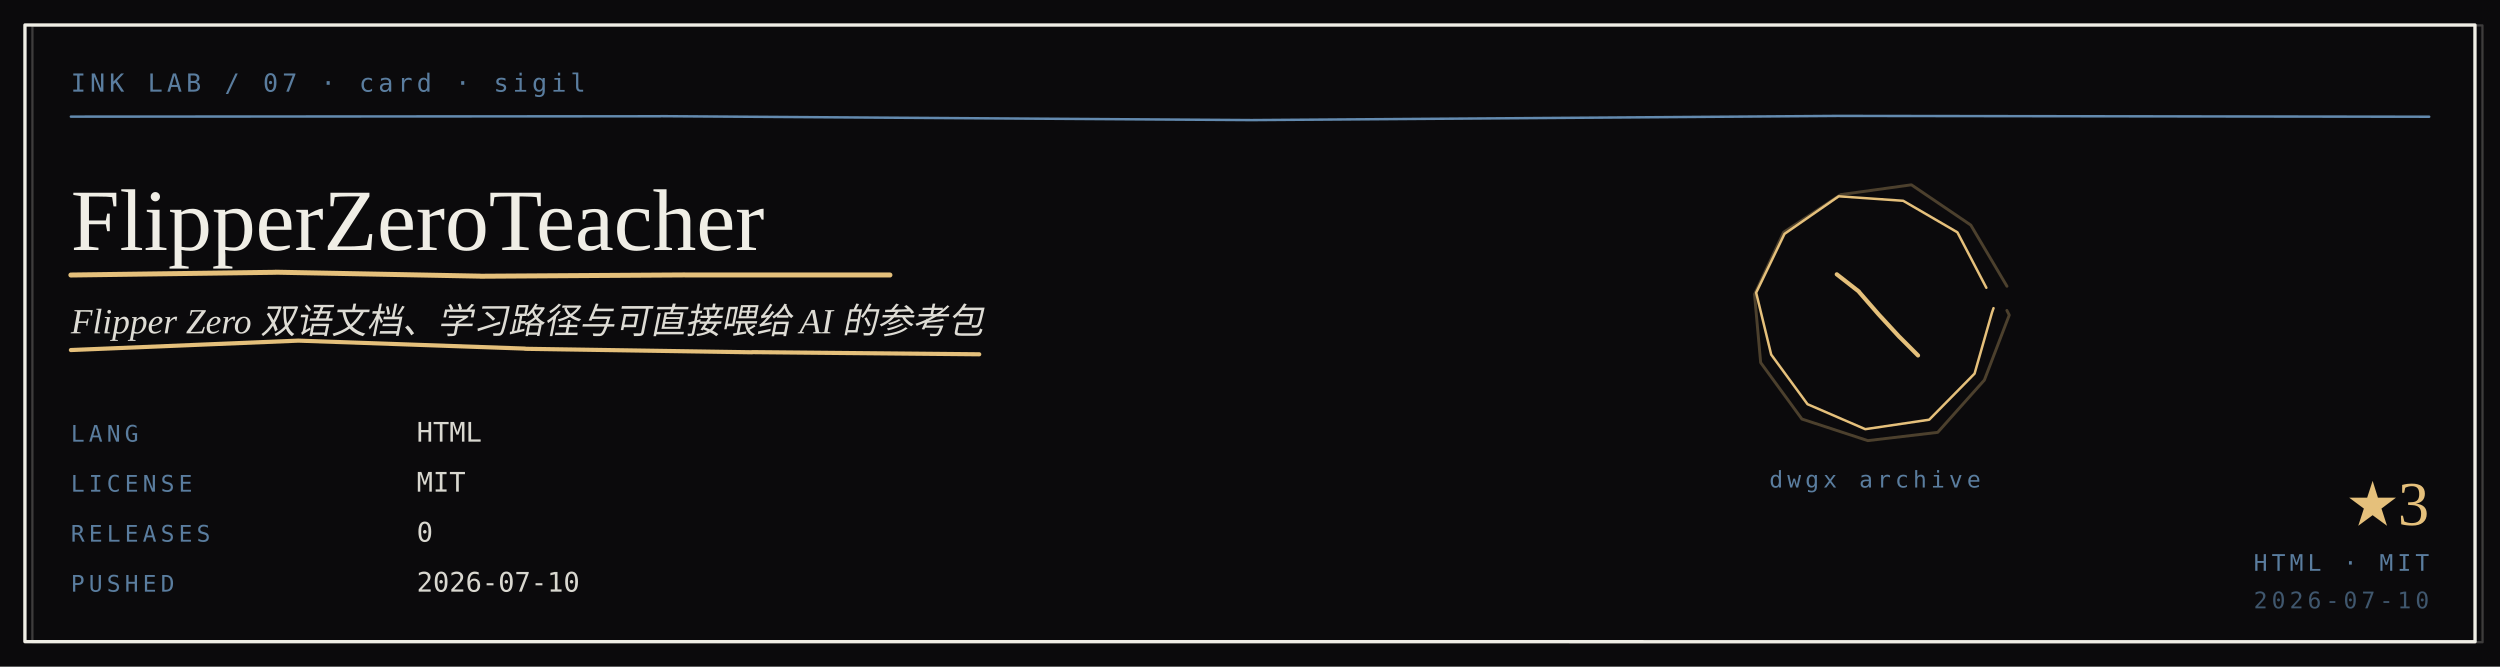
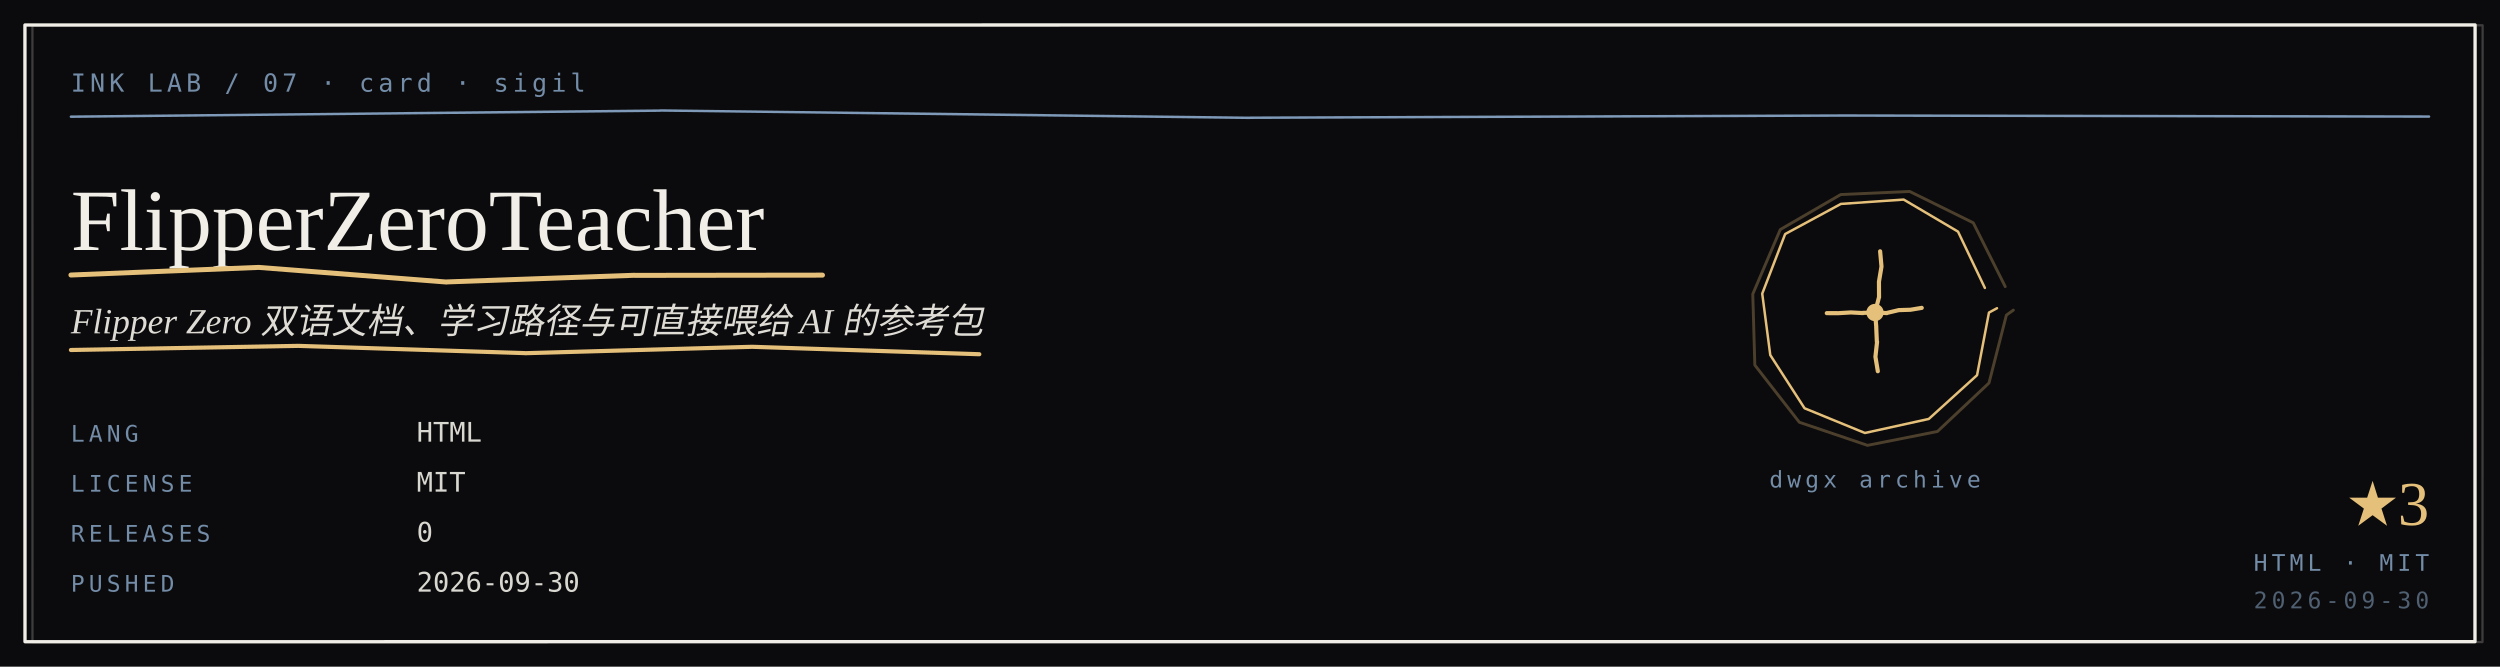
<svg xmlns="http://www.w3.org/2000/svg" width="1200" height="320" viewBox="0 0 1200 320" role="img" aria-label="FlipperZeroTeacher — Flipper Zero 双语文档、学习路径与可直接喂给 AI 的参考包" font-family="Georgia,'Iowan Old Style','Times New Roman',Times,serif">
  <rect width="1200" height="320" fill="#0B0A0C" />
-   <text x="34" y="44" font-size="12" font-family="ui-monospace,'Cascadia Mono',Consolas,'SF Mono',monospace" font-weight="400" fill="#638aaf" text-anchor="start" letter-spacing="2.0" opacity="0.9">INK LAB / 07 · card · sigil</text>
-   <path d="M34.03 55.98 L317.07 55.81 L317.07 55.76 L600.02 57.64 L600.0 57.65 L882.97 55.63 L883.07 55.64 L1166.01 56.03" fill="none" stroke="#638aaf" stroke-width="1.2" stroke-linecap="round" stroke-linejoin="round" opacity="1.0" />
+   <text x="34" y="44" font-size="12" font-family="ui-monospace,'Cascadia Mono',Consolas,'SF Mono',monospace" font-weight="400" fill="#7E9AB8" text-anchor="start" letter-spacing="2.0" opacity="0.9">INK LAB / 07 · card · sigil</text>
+   <path d="M34.04 56.01 L316.94 53.09 L317.04 53.03 L599.97 56.56 L599.93 56.51 L882.99 55.46 L883.0 55.45 L1165.93 55.95" fill="none" stroke="#7E9AB8" stroke-width="1.2" stroke-linecap="round" stroke-linejoin="round" opacity="1.0" />
  <text x="34" y="120" font-size="42" font-family="Georgia,'Iowan Old Style','Times New Roman',Times,serif" font-weight="400" fill="#f0eee6" text-anchor="start">FlipperZeroTeacher</text>
-   <path d="M34.02 132.01 L132.31 130.7 L132.22 130.65 L230.52 132.55 L230.55 132.59 L328.78 131.96 L328.79 131.97 L427.17 132.0" fill="none" stroke="#e5c07b" stroke-width="2.4" stroke-linecap="round" stroke-linejoin="round" opacity="1.0" />
+   <path d="M34.05 132.01 L124.21 128.35 L124.2 128.35 L214.38 135.38 L214.33 135.33 L304.63 132.13 L304.65 132.18 L394.78 132.06" fill="none" stroke="#e5c07b" stroke-width="2.4" stroke-linecap="round" stroke-linejoin="round" opacity="1.0" />
  <text x="34" y="160" font-size="17" font-family="Georgia,'Iowan Old Style','Times New Roman',Times,serif" font-weight="400" fill="#f0eee6" text-anchor="start" font-style="italic" opacity="0.92">Flipper Zero 双语文档、学习路径与可直接喂给 AI 的参考包</text>
-   <path d="M34.03 168.02 L143.0 163.51 L142.98 163.49 L252.03 167.33 L252.03 167.42 L361.05 169.1 L361.05 169.02 L470.03 170.06" fill="none" stroke="#e5c07b" stroke-width="2.0" stroke-linecap="round" stroke-linejoin="round" opacity="1.0" />
-   <text x="34" y="212" font-size="11" font-family="ui-monospace,'Cascadia Mono',Consolas,'SF Mono',monospace" font-weight="400" fill="#638aaf" text-anchor="start" letter-spacing="2.0" opacity="0.9">LANG</text>
+   <path d="M34.04 168.0 L142.99 166.02 L143.06 166.01 L251.98 169.5 L252.03 169.54 L361.01 166.46 L361.04 166.46 L470.07 170.03" fill="none" stroke="#e5c07b" stroke-width="2.0" stroke-linecap="round" stroke-linejoin="round" opacity="1.0" />
+   <text x="34" y="212" font-size="11" font-family="ui-monospace,'Cascadia Mono',Consolas,'SF Mono',monospace" font-weight="400" fill="#7E9AB8" text-anchor="start" letter-spacing="2.0" opacity="0.9">LANG</text>
  <text x="200" y="212" font-size="13" font-family="ui-monospace,'Cascadia Mono',Consolas,'SF Mono',monospace" font-weight="400" fill="#f0eee6" text-anchor="start" opacity="0.9">HTML</text>
-   <text x="34" y="236" font-size="11" font-family="ui-monospace,'Cascadia Mono',Consolas,'SF Mono',monospace" font-weight="400" fill="#638aaf" text-anchor="start" letter-spacing="2.0" opacity="0.9">LICENSE</text>
+   <text x="34" y="236" font-size="11" font-family="ui-monospace,'Cascadia Mono',Consolas,'SF Mono',monospace" font-weight="400" fill="#7E9AB8" text-anchor="start" letter-spacing="2.0" opacity="0.9">LICENSE</text>
  <text x="200" y="236" font-size="13" font-family="ui-monospace,'Cascadia Mono',Consolas,'SF Mono',monospace" font-weight="400" fill="#f0eee6" text-anchor="start" opacity="0.9">MIT</text>
-   <text x="34" y="260" font-size="11" font-family="ui-monospace,'Cascadia Mono',Consolas,'SF Mono',monospace" font-weight="400" fill="#638aaf" text-anchor="start" letter-spacing="2.0" opacity="0.9">RELEASES</text>
+   <text x="34" y="260" font-size="11" font-family="ui-monospace,'Cascadia Mono',Consolas,'SF Mono',monospace" font-weight="400" fill="#7E9AB8" text-anchor="start" letter-spacing="2.0" opacity="0.9">RELEASES</text>
  <text x="200" y="260" font-size="13" font-family="ui-monospace,'Cascadia Mono',Consolas,'SF Mono',monospace" font-weight="400" fill="#f0eee6" text-anchor="start" opacity="0.9">0</text>
-   <text x="34" y="284" font-size="11" font-family="ui-monospace,'Cascadia Mono',Consolas,'SF Mono',monospace" font-weight="400" fill="#638aaf" text-anchor="start" letter-spacing="2.0" opacity="0.9">PUSHED</text>
-   <text x="200" y="284" font-size="13" font-family="ui-monospace,'Cascadia Mono',Consolas,'SF Mono',monospace" font-weight="400" fill="#f0eee6" text-anchor="start" opacity="0.9">2026-07-10</text>
-   <path d="M961.7 147.8 L962.84 150.04 L950.9 181.22 L928.5 206.33 L894.93 210.3 L863.31 199.94 L843.52 172.85 L840.57 140.09 L854.52 110.29 L881.97 92.2 L915.87 87.51 L944.39 106.85 L961.74 136.2" transform="translate(1.6 1.2)" fill="none" stroke="#e5c07b" stroke-width="1.4" stroke-linecap="round" stroke-linejoin="round" opacity="0.3" />
-   <path d="M956.89 147.92 L956.15 150.03 L947.79 179.34 L926.01 201.46 L895.33 206.0 L867.6 194.01 L850.17 170.21 L842.95 140.49 L856.56 112.26 L882.58 94.22 L913.54 96.38 L939.56 111.52 L953.44 138.12" fill="none" stroke="#e5c07b" stroke-width="1.2" stroke-linecap="round" stroke-linejoin="round" opacity="1.0" />
-   <path d="M881.65 131.67 L892.31 139.98 L892.22 139.99 L901.71 150.87 L901.71 150.88 L911.78 161.79 L911.75 161.72 L920.65 170.62" fill="none" stroke="#e5c07b" stroke-width="2.0" stroke-linecap="round" stroke-linejoin="round" opacity="1.0" />
-   <text x="900" y="234" font-size="11" font-family="ui-monospace,'Cascadia Mono',Consolas,'SF Mono',monospace" font-weight="400" fill="#638aaf" text-anchor="middle" letter-spacing="2.0" opacity="0.9">dwgx archive</text>
+   <text x="34" y="284" font-size="11" font-family="ui-monospace,'Cascadia Mono',Consolas,'SF Mono',monospace" font-weight="400" fill="#7E9AB8" text-anchor="start" letter-spacing="2.0" opacity="0.9">PUSHED</text>
+   <text x="200" y="284" font-size="13" font-family="ui-monospace,'Cascadia Mono',Consolas,'SF Mono',monospace" font-weight="400" fill="#f0eee6" text-anchor="start" opacity="0.9">2026-09-30</text>
+   <path d="M964.81 147.66 L961.47 150.06 L953.11 182.64 L928.38 205.9 L894.8 212.57 L862.09 201.49 L840.72 174.06 L839.73 139.97 L852.94 108.98 L881.94 92.19 L915.07 90.71 L945.57 105.75 L960.9 136.36" transform="translate(1.6 1.2)" fill="none" stroke="#e5c07b" stroke-width="1.4" stroke-linecap="round" stroke-linejoin="round" opacity="0.3" />
+   <path d="M958.55 147.95 L954.7 150.04 L948.99 180.08 L925.82 201.09 L895.15 207.83 L866.19 195.97 L849.73 170.43 L845.87 140.96 L856.87 112.34 L883.63 97.88 L913.76 95.79 L939.85 111.18 L952.74 138.21" fill="none" stroke="#e5c07b" stroke-width="1.2" stroke-linecap="round" stroke-linejoin="round" opacity="1.0" />
+   <path d="M900.03 149.96 L900.61 156.97 L900.58 156.93 L900.89 164.08 L901.0 164.05 L900.21 171.18 L900.19 171.18 L901.35 178.19" fill="none" stroke="#e5c07b" stroke-width="2.0" stroke-linecap="round" stroke-linejoin="round" opacity="1.0" />
+   <path d="M900.04 150.03 L894.26 150.17 L894.22 150.28 L888.48 149.97 L888.45 149.97 L882.67 150.31 L882.61 150.33 L876.86 150.31" fill="none" stroke="#e5c07b" stroke-width="2.0" stroke-linecap="round" stroke-linejoin="round" opacity="1.0" />
+   <path d="M900.01 150.01 L901.91 142.69 L901.94 142.72 L901.9 135.24 L901.89 135.26 L903.12 127.92 L903.11 127.89 L902.46 120.63" fill="none" stroke="#e5c07b" stroke-width="2.0" stroke-linecap="round" stroke-linejoin="round" opacity="1.0" />
+   <path d="M900.0 149.96 L905.68 150.29 L905.68 150.21 L911.23 148.9 L911.27 148.86 L916.76 148.69 L916.81 148.72 L922.43 147.78" fill="none" stroke="#e5c07b" stroke-width="2.0" stroke-linecap="round" stroke-linejoin="round" opacity="1.0" />
+   <circle cx="900.0" cy="150.0" r="4.16" fill="#e5c07b" />
+   <text x="900" y="234" font-size="11" font-family="ui-monospace,'Cascadia Mono',Consolas,'SF Mono',monospace" font-weight="400" fill="#7E9AB8" text-anchor="middle" letter-spacing="2.0" opacity="0.9">dwgx archive</text>
  <text x="1166" y="252" font-size="30" font-family="Georgia,'Iowan Old Style','Times New Roman',Times,serif" font-weight="400" fill="#e5c07b" text-anchor="end">★3</text>
-   <text x="1166" y="274" font-size="11" font-family="ui-monospace,'Cascadia Mono',Consolas,'SF Mono',monospace" font-weight="400" fill="#638aaf" text-anchor="end" letter-spacing="2.0" opacity="0.9">HTML · MIT</text>
-   <text x="1166" y="292" font-size="11" font-family="ui-monospace,'Cascadia Mono',Consolas,'SF Mono',monospace" font-weight="400" fill="#638aaf" text-anchor="end" letter-spacing="2.0" opacity="0.6">2026-07-10</text>
-   <path d="M11.98 11.99 L1187.98 12.0 L1188.02 308.03 L11.96 307.99 Z" fill="none" stroke="#f0eee6" stroke-width="1.6" stroke-linecap="round" stroke-linejoin="round" opacity="1.0" />
-   <path d="M13.96 10.98 L1189.97 10.99 L1190.03 307.06 L13.94 306.98 Z" transform="translate(1.6 1.2)" fill="none" stroke="#f0eee6" stroke-width="1.1" stroke-linecap="round" stroke-linejoin="round" opacity="0.22" />
+   <text x="1166" y="274" font-size="11" font-family="ui-monospace,'Cascadia Mono',Consolas,'SF Mono',monospace" font-weight="400" fill="#7E9AB8" text-anchor="end" letter-spacing="2.0" opacity="0.9">HTML · MIT</text>
+   <text x="1166" y="292" font-size="11" font-family="ui-monospace,'Cascadia Mono',Consolas,'SF Mono',monospace" font-weight="400" fill="#7E9AB8" text-anchor="end" letter-spacing="2.0" opacity="0.6">2026-09-30</text>
+   <path d="M11.97 12.0 L1188.04 11.96 L1187.99 308.0 L12.0 308.02 Z" fill="none" stroke="#f0eee6" stroke-width="1.6" stroke-linecap="round" stroke-linejoin="round" opacity="1.0" />
+   <path d="M13.96 11.0 L1190.06 10.94 L1189.99 307.0 L13.99 307.03 Z" transform="translate(1.6 1.2)" fill="none" stroke="#f0eee6" stroke-width="1.1" stroke-linecap="round" stroke-linejoin="round" opacity="0.22" />
</svg>
